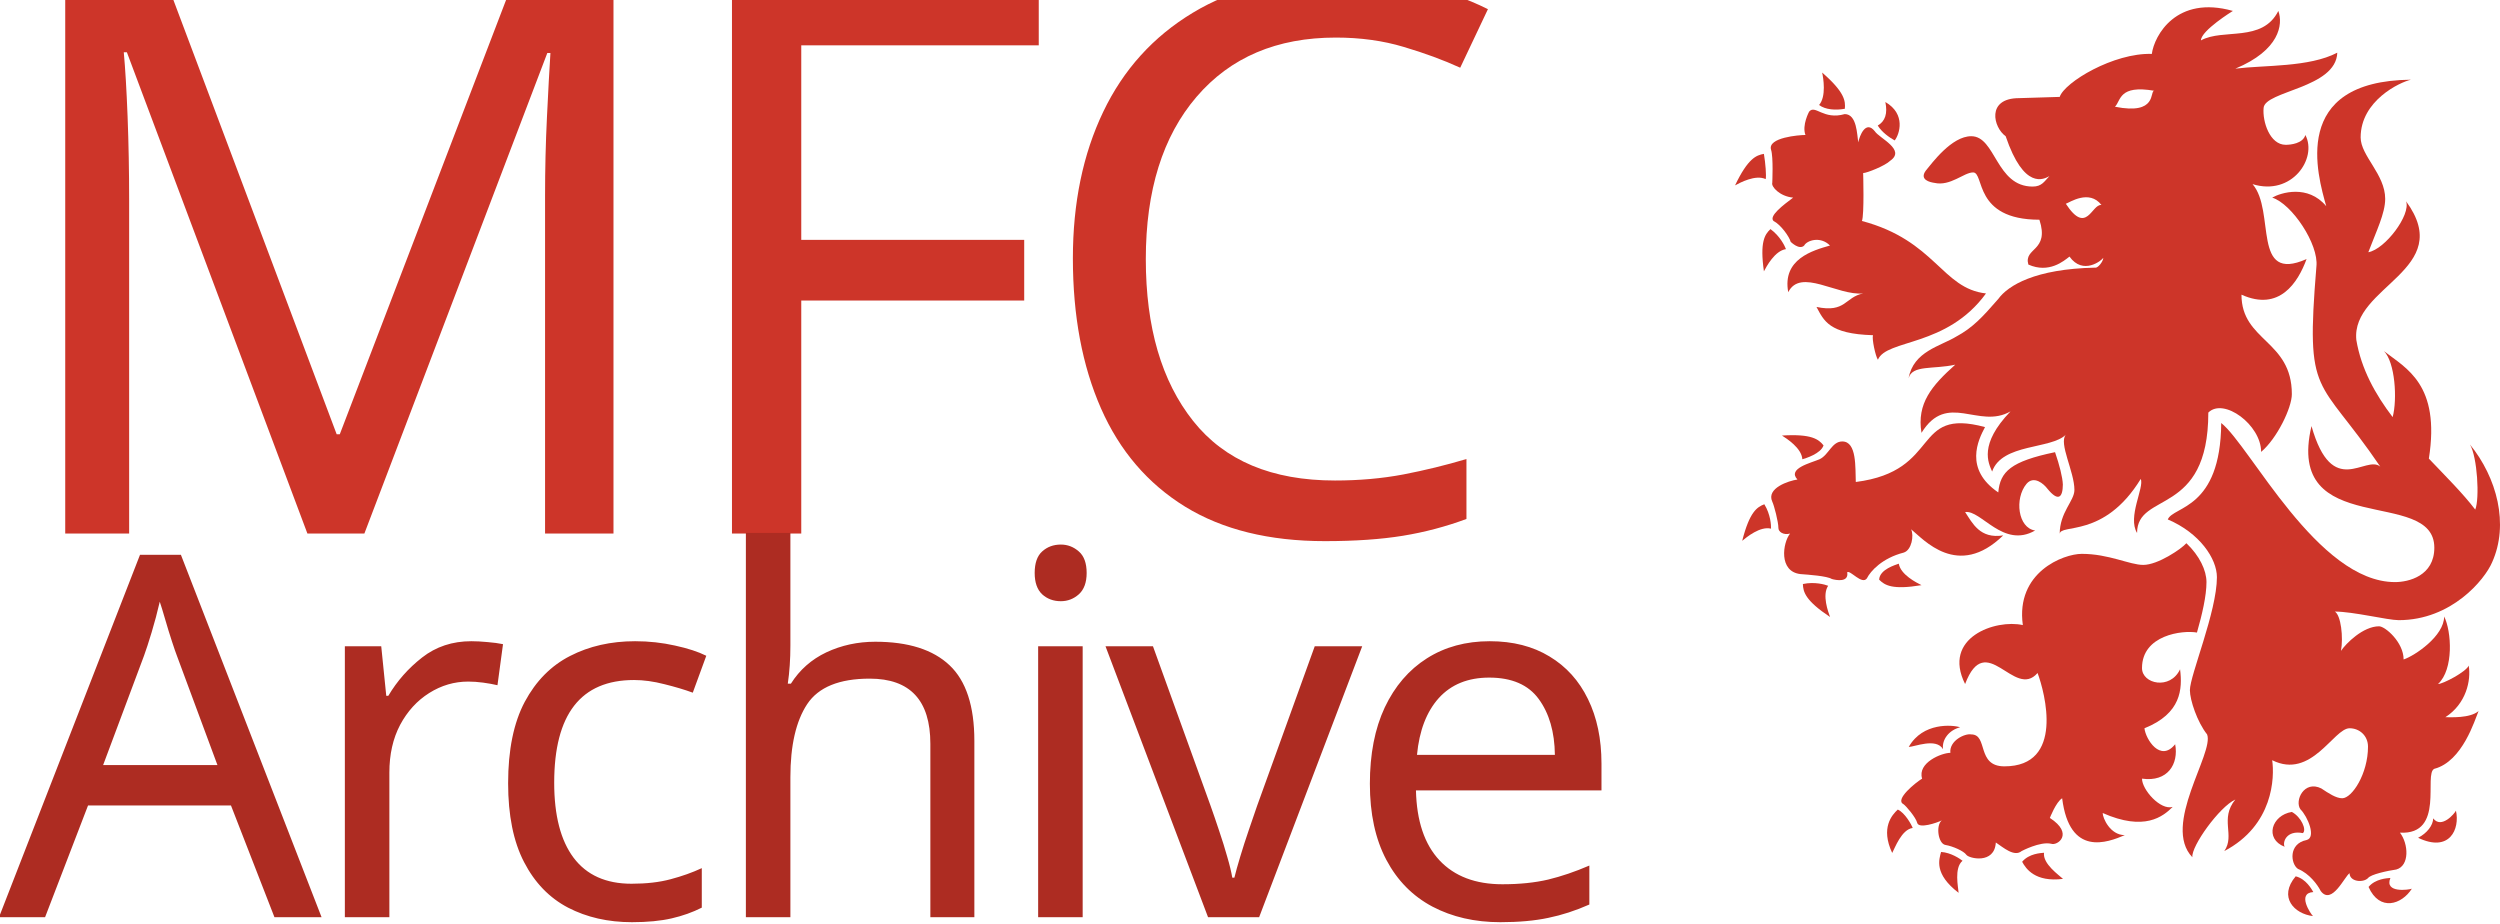
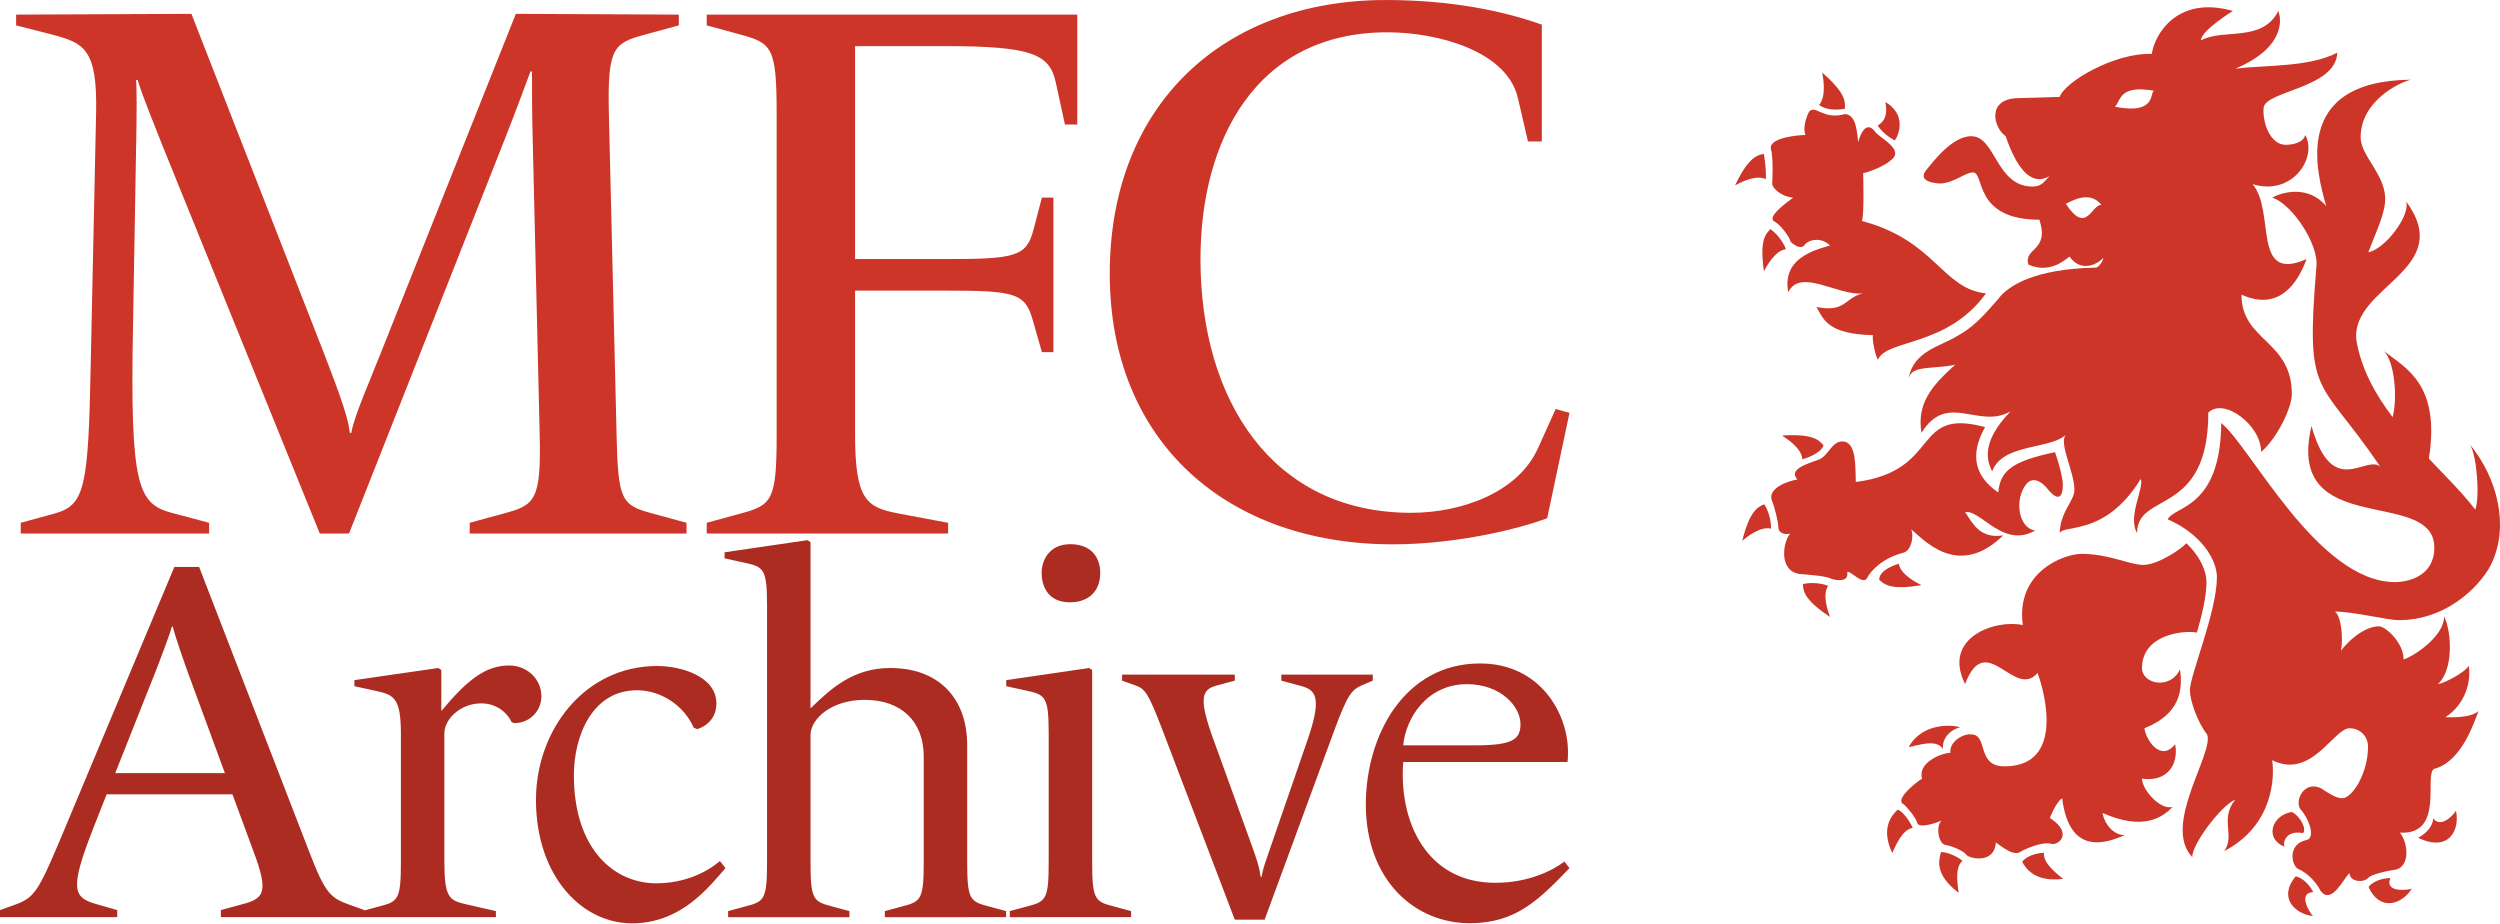
<svg xmlns="http://www.w3.org/2000/svg" width="1387.091" height="512.313" viewBox="0 0 367.001 135.549" version="1.1" id="svg1">
  <defs id="defs1" />
  <g id="layer1" transform="translate(-14.93692,-64.51699)">
    <g id="g1" transform="translate(-1.537188,8.992416)">
      <g id="g2" transform="matrix(1.627496,0,0,1.627496,-35.08993,-6.641366)" style="stroke-width:0.614">
-         <text xml:space="preserve" style="font-style:normal;font-variant:normal;font-weight:normal;font-stretch:normal;font-size:69.345px;line-height:1.1;font-family:'LeMonde Livre';-inkscape-font-specification:'LeMonde Livre';letter-spacing:-2.756px;fill:#cd3529;fill-opacity:1;stroke-width:0.922;stroke-linecap:round" x="30.849" y="86.323" id="text1">
-           <tspan id="tspan1" style="fill:#cd3529;fill-opacity:1;stroke-width:0.922" x="30.849" y="86.323">MFC</tspan>
-         </text>
-         <text xml:space="preserve" style="font-style:normal;font-variant:normal;font-weight:normal;font-stretch:normal;font-size:45.586px;line-height:1.1;font-family:'LeMonde Livre';-inkscape-font-specification:'LeMonde Livre';letter-spacing:-1.812px;fill:#ad2c22;fill-opacity:1;stroke-width:0.922;stroke-linecap:round" x="31.592" y="120.925" id="text2">
-           <tspan id="tspan2" style="fill:#ad2c22;fill-opacity:1;stroke-width:0.922" x="31.592" y="120.925">Archive</tspan>
-         </text>
+         <path d="M 92.914,40.486 V 39.515 L 78.212,39.446 66.008,70.096 c -0.901,2.288 -2.427,5.756 -2.635,7.143 H 63.234 C 63.095,75.574 61.639,72.038 60.945,70.166 L 48.949,39.446 33.138,39.515 v 0.971 l 3.259,0.832 c 2.843,0.763 4.091,1.248 3.953,7.143 L 39.864,71.136 c -0.208,11.165 -0.555,12.621 -3.259,13.384 l -3.051,0.832 v 0.971 h 16.99 v -0.971 l -3.398,-0.901 c -2.982,-0.832 -3.745,-2.288 -3.467,-16.782 l 0.277,-15.949 c 0.069,-3.121 0.069,-5.686 0,-6.31 h 0.139 c 0.485,1.595 1.456,3.883 2.288,6.033 l 14.146,34.881 h 2.635 L 77.242,50.679 c 0.901,-2.288 1.803,-4.715 2.288,-6.033 h 0.139 c 0,1.942 0,3.814 0.069,6.31 l 0.624,26.421 c 0.139,5.964 -0.416,6.38 -3.259,7.143 l -3.051,0.832 v 0.971 h 19.555 v -0.971 l -3.051,-0.832 c -2.843,-0.763 -3.121,-1.179 -3.259,-7.143 L 86.603,48.46 c -0.139,-5.964 0.416,-6.38 3.259,-7.143 z m 35.939,8.946 V 39.515 H 95.428 v 0.971 l 3.051,0.832 c 2.843,0.763 3.259,1.179 3.259,7.143 v 28.917 c 0,5.964 -0.416,6.38 -3.259,7.143 l -3.051,0.832 v 0.971 h 21.774 v -0.971 l -4.438,-0.832 c -2.913,-0.555 -3.953,-1.179 -3.953,-7.143 v -12.968 h 8.044 c 6.38,0 7.281,0.208 7.975,2.635 l 0.832,2.913 h 1.04 V 56.019 h -1.04 l -0.763,2.913 c -0.624,2.427 -1.664,2.635 -8.044,2.635 h -8.044 V 42.358 h 8.113 c 7.767,0 9.431,0.693 9.986,3.259 l 0.832,3.814 z m 44.399,26.005 -1.248,-0.347 -1.595,3.537 c -1.803,4.022 -6.935,5.825 -11.442,5.825 -12.552,0 -19.001,-10.194 -19.001,-22.884 0,-10.679 4.993,-20.457 16.851,-20.457 4.507,0 10.818,1.664 11.789,5.964 l 0.901,3.883 h 1.248 v -10.54 c -3.537,-1.248 -8.183,-2.219 -14.077,-2.219 -14.632,0 -24.895,9.431 -24.895,24.687 0,15.256 10.679,24.41 25.519,24.41 5.894,0 11.581,-1.456 13.938,-2.358 z" id="text1" style="-inkscape-font-specification:'LeMonde Livre';fill:#cd3529;stroke-width:0.922;stroke-linecap:round" aria-label="MFC" />
+         <path d="m 64.55,120.925 v -0.638 l -1.276,-0.456 c -1.778,-0.638 -2.234,-1.003 -3.692,-4.787 L 49.644,89.334 h -2.234 L 37.062,114.042 c -1.96,4.65 -2.325,5.151 -4.103,5.789 l -1.276,0.456 v 0.638 h 10.576 v -0.638 l -1.915,-0.547 c -2.051,-0.593 -2.416,-1.322 -0.228,-6.883 l 1.185,-3.009 h 11.351 l 1.915,5.197 c 1.368,3.647 0.912,4.194 -0.957,4.695 L 51.604,120.287 v 0.638 z M 51.969,107.933 h -9.892 l 3.692,-9.299 c 0,0 1.276,-3.282 1.413,-3.92 h 0.091 c 0.137,0.729 1.276,3.92 1.276,3.92 z m 28.548,-6.929 c 0,-1.55 -1.276,-2.781 -2.917,-2.781 -2.143,0 -3.829,1.368 -6.063,4.057 h -0.046 v -3.647 l -0.274,-0.182 -7.567,1.094 v 0.547 l 1.869,0.41 c 1.687,0.365 2.325,0.593 2.325,3.92 v 11.488 c 0,3.328 -0.228,3.601 -1.823,4.012 l -1.687,0.456 v 0.547 h 12.08 v -0.547 l -2.598,-0.593 c -1.595,-0.365 -2.051,-0.547 -2.051,-3.875 v -11.579 c 0,-1.231 1.413,-2.69 3.328,-2.69 1.276,0 2.279,0.729 2.735,1.687 l 0.228,0.091 c 1.276,0.046 2.462,-1.003 2.462,-2.416 z m 16.605,15.499 -0.501,-0.638 c -1.231,1.048 -3.237,2.006 -5.744,2.006 -3.784,0 -7.43,-3.054 -7.43,-9.755 0,-3.51 1.641,-7.658 5.698,-7.658 2.143,0 4.239,1.368 5.106,3.373 l 0.319,0.137 c 0.866,-0.274 1.732,-1.003 1.732,-2.325 0,-2.462 -3.237,-3.373 -5.334,-3.373 -6.564,0 -10.941,5.789 -10.941,12.08 0,6.975 4.285,11.396 9.117,11.123 4.103,-0.228 6.428,-3.191 7.977,-4.969 z m 25.312,4.422 v -0.547 l -1.687,-0.456 c -1.595,-0.41 -1.823,-0.684 -1.823,-4.012 V 105.426 c 0,-4.331 -2.644,-6.975 -6.929,-6.975 -3.328,0 -5.334,1.823 -7.157,3.601 h -0.046 V 87.101 l -0.274,-0.182 -7.476,1.094 v 0.547 l 1.869,0.41 c 1.687,0.365 1.96,0.593 1.96,3.92 v 23.021 c 0,3.328 -0.228,3.601 -1.823,4.012 l -1.687,0.456 v 0.547 h 10.941 v -0.547 l -1.687,-0.456 c -1.595,-0.41 -1.823,-0.684 -1.823,-4.012 v -11.396 c 0,-1.504 1.915,-3.191 4.878,-3.191 3.328,0 5.334,1.96 5.334,5.106 v 9.482 c 0,3.328 -0.228,3.601 -1.823,4.012 l -1.687,0.456 v 0.547 z m 8.491,-31.044 c 0,-1.55 -0.957,-2.598 -2.69,-2.598 -1.96,0 -2.598,1.504 -2.598,2.598 0,1.094 0.501,2.644 2.553,2.644 1.687,0 2.735,-1.003 2.735,-2.644 z m 2.781,31.044 v -0.547 l -1.687,-0.456 c -1.595,-0.41 -1.823,-0.684 -1.823,-4.012 V 98.634 l -0.274,-0.182 -7.476,1.094 v 0.547 l 1.869,0.41 c 1.687,0.365 1.96,0.593 1.96,3.92 v 11.488 c 0,3.328 -0.228,3.601 -1.823,4.012 l -1.687,0.456 v 0.547 z m 21.802,-21.334 v -0.547 h -8.251 v 0.547 l 1.687,0.456 c 1.413,0.365 2.051,0.957 0.638,5.014 l -3.1,8.98 c -0.684,2.006 -0.866,2.416 -1.003,3.237 h -0.091 c -0.091,-0.775 -0.274,-1.413 -0.912,-3.145 l -3.282,-9.072 c -1.413,-3.829 -1.14,-4.65 0.182,-5.014 l 1.687,-0.456 V 99.044 H 132.896 v 0.547 l 1.14,0.41 c 0.957,0.319 1.231,0.729 2.507,4.057 l 6.519,17.095 h 2.69 l 6.291,-17.095 c 1.231,-3.328 1.595,-3.647 2.507,-4.057 z m 17.744,16.912 -0.456,-0.593 c -1.094,0.821 -3.237,1.915 -6.245,1.915 -6.108,0 -8.707,-5.379 -8.297,-10.895 h 14.815 c 0.046,-0.274 0.046,-0.593 0.046,-0.912 0,-3.465 -2.507,-7.977 -7.932,-7.977 -6.838,0 -10.302,6.519 -10.302,12.718 0,6.747 4.331,10.713 9.391,10.713 4.194,0 6.291,-2.188 8.98,-4.969 z m -4.422,-12.992 c 0,1.368 -0.684,1.915 -4.057,1.915 h -6.519 c 0.228,-2.462 2.143,-5.516 5.744,-5.516 3.054,0 4.832,2.006 4.832,3.601 z" id="text2" style="-inkscape-font-specification:'LeMonde Livre';fill:#ad2c22;stroke-width:0.922;stroke-linecap:round" aria-label="Archive" />
      </g>
      <g fill-rule="evenodd" clip-rule="evenodd" id="g46" transform="matrix(1.100274,0,0,1.100274,220.7293,18.51153)" style="stroke-width:3.119">
        <path d="m 89.589,98.285 c -0.035,-0.955 -0.45,-2.605 -1.042,-4.316 -5.9,1.229 -7.327,2.586 -7.573,5.371 -4.59,-3.113 -2.684,-7.005 -1.769,-8.717 -9.867,-2.673 -5.688,5.85 -17.242,7.324 -0.082,-1.885 0.163,-5.408 -1.803,-5.408 -1.394,0 -1.803,1.801 -3.032,2.375 -1.147,0.491 -4.344,1.229 -2.951,2.704 -1.147,0.164 -4.179,1.146 -3.359,2.949 0.246,0.494 0.819,2.705 0.819,3.525 0,0.49 0.656,0.982 1.557,0.736 -0.982,1.229 -1.557,5.08 1.394,5.408 1.065,0.082 3.523,0.246 4.179,0.656 0.574,0.164 2.294,0.49 2.049,-0.902 0.41,-0.326 1.967,1.721 2.623,0.82 0.491,-0.984 2.048,-2.705 4.917,-3.443 1.065,-0.326 1.394,-2.293 0.983,-3.113 1.638,1.312 6.227,6.721 12.29,0.82 -3.113,0.492 -4.096,-1.639 -5.079,-3.113 2.131,-0.328 5.079,4.916 9.341,2.459 -2.294,-0.328 -2.786,-4.262 -1.147,-6.229 0.983,-1.146 2.294,0 2.786,0.656 1.473,1.803 2.047,1.149 2.059,-0.562 z" fill="#cc222d" id="path34" style="fill:#cd3529;fill-opacity:1;stroke-width:3.119" />
        <path d="m 64.913,81.64 c 1.147,-2.786 9.177,-1.639 14.421,-8.849 -5.899,-0.656 -6.719,-7.047 -16.552,-9.669 0.328,-0.819 0.163,-6.392 0.163,-6.392 0.493,0 2.95,-0.983 3.606,-1.64 2.131,-1.475 -1.434,-2.99 -2.048,-3.933 -1.23,-1.558 -2.049,0.655 -2.212,1.476 -0.165,-0.984 -0.165,-3.771 -1.803,-3.771 -2.868,0.821 -3.934,-1.31 -4.752,-0.326 0,0 -0.983,1.802 -0.492,3.113 -0.819,0 -5.081,0.328 -4.588,1.966 0.327,0.983 0.163,4.425 0.163,4.425 -0.163,0.491 0.984,1.803 2.786,1.967 -1.311,0.983 -3.276,2.458 -2.622,3.114 0.983,0.491 2.13,2.131 2.293,2.785 0,0 1.148,1.147 1.803,0.492 0.328,-0.655 2.131,-1.311 3.442,0 -2.295,0.656 -6.393,1.803 -5.572,6.228 1.639,-3.278 6.555,0.492 9.996,0.165 -2.458,0.491 -2.294,2.623 -6.227,1.802 0.983,1.803 1.639,3.606 7.539,3.77 -0.165,0.491 0.328,2.786 0.656,3.277 z m 38.675,21.305 c 0.738,-1.803 7.049,-1.311 7.131,-12.865 3.852,3.031 12.865,21.224 23.189,21.224 1.803,0 5.244,-0.82 5.244,-4.59 0,-8.193 -19.994,-0.982 -16.389,-16.225 2.785,9.834 7.211,3.769 9.178,5.409 -8.357,-12.292 -9.996,-8.85 -8.521,-26.714 0.328,-2.95 -3.277,-8.359 -5.9,-9.178 1.146,-0.655 4.754,-1.802 7.211,1.146 -1.146,-4.097 -4.916,-16.715 11.309,-16.88 -1.475,0.328 -6.719,2.787 -6.719,7.703 0,2.458 3.275,4.917 3.275,8.194 0,1.922 -1.164,4.265 -2.252,7.125 2.252,-0.405 5.695,-4.994 5.039,-6.797 6.721,9.177 -7.375,11.308 -6.637,18.505 0.648,3.861 2.523,7.24 4.846,10.291 0.645,-2.41 0.316,-7.328 -1.158,-8.803 2.949,2.294 7.553,4.423 5.988,14.339 2.295,2.41 4.543,4.639 6.189,6.803 0.605,-1.475 0.277,-7.047 -0.705,-8.686 3.604,4.426 5.244,10.653 2.949,15.733 -0.984,2.295 -5.408,7.703 -12.455,7.703 -1.477,0 -6.064,-1.146 -8.523,-1.146 0.82,0.49 1.148,3.439 0.82,5.244 0.656,-0.984 2.949,-3.279 5.08,-3.279 0.818,0 3.277,2.131 3.277,4.426 1.477,-0.492 5.408,-3.115 5.408,-5.736 0.984,1.967 1.311,7.047 -0.818,9.014 0.656,0 3.77,-1.639 4.096,-2.459 0.328,1.967 -0.326,5.082 -3.113,6.883 0.656,0 3.279,0.166 4.426,-0.818 -0.49,1.146 -2.131,6.719 -5.9,7.703 -1.475,0.656 1.475,8.85 -4.588,8.521 1.146,1.477 1.311,4.426 -0.492,4.916 -1.148,0.164 -3.441,0.656 -3.77,1.148 -0.656,0.656 -2.457,0.49 -2.457,-0.656 -0.656,0.41 -2.377,4.344 -3.854,2.377 -0.408,-0.82 -1.514,-2.336 -3.031,-2.949 -0.982,-0.656 -1.311,-3.359 1.146,-3.854 1.312,-0.326 0.166,-3.113 -0.818,-4.096 -0.818,-1.146 0.492,-3.934 2.785,-2.785 0.984,0.654 1.969,1.309 2.787,1.309 1.311,0 3.441,-3.275 3.441,-6.881 0,-1.477 -1.146,-2.459 -2.457,-2.459 -2.131,0 -5.082,6.883 -10.326,4.262 0.328,2.293 0.164,8.686 -6.391,12.125 1.475,-2.129 -0.656,-4.26 1.475,-6.881 -2.131,0.984 -5.9,6.227 -5.736,7.703 -4.098,-4.262 2.949,-13.932 1.967,-16.389 -1.312,-1.641 -2.295,-4.59 -2.295,-5.9 0,-1.967 3.605,-10.488 3.605,-15.078 10e-4,-2.458 -2.294,-5.897 -6.556,-7.702 z" fill="#cd3529" id="path36" style="stroke-width:3.119" />
        <path d="m 70.156,143.426 c 0.206,0.82 2.623,0 3.278,-0.328 -0.82,0.656 -0.492,3.115 0.491,3.277 0.984,0.164 2.458,0.818 2.786,1.312 0.328,0.49 3.769,1.311 3.934,-1.641 0.982,0.656 2.458,1.969 3.441,1.146 0,0 2.459,-1.309 3.934,-0.98 0.819,0.326 3.114,-1.312 -0.164,-3.443 0,0 0.819,-2.129 1.64,-2.623 0.982,7.869 6.063,5.9 8.358,4.918 -1.967,0 -2.95,-2.295 -2.95,-2.949 5.571,2.457 8.03,0.49 9.341,-0.818 -1.639,0.49 -4.096,-2.297 -4.096,-3.77 3.439,0.49 4.916,-1.969 4.424,-4.59 -1.967,2.459 -3.932,-0.656 -4.098,-2.131 4.918,-1.967 5.082,-5.244 4.754,-7.867 -1.312,2.787 -5.08,1.967 -5.08,-0.164 0,-4.424 5.408,-5.08 7.332,-4.74 0.693,-2.426 1.271,-4.895 1.271,-6.73 0,-1.557 -0.92,-3.512 -2.68,-5.189 -0.68,0.764 -3.793,2.895 -5.76,2.895 -1.803,0 -4.59,-1.475 -8.195,-1.475 -2.459,0 -8.85,2.457 -7.867,9.504 -3.605,-0.818 -10.816,1.639 -7.703,7.867 2.785,-7.375 6.556,2.131 9.669,-1.475 0.982,2.623 3.604,12.455 -4.425,12.455 -3.77,0 -2.131,-4.26 -4.425,-4.26 -0.819,-0.166 -2.95,0.818 -2.786,2.457 -1.147,0 -4.425,1.312 -3.769,3.443 -0.821,0.49 -3.688,2.785 -2.5,3.398 0.371,0.247 1.681,1.804 1.845,2.501 z m -2.458,-34.58 c -0.409,0.164 -2.541,0.736 -2.622,2.131 0.738,0.736 1.721,1.393 5.654,0.736 -0.656,-0.328 -2.786,-1.393 -3.032,-2.867 z m -9.423,2.949 c -0.411,-0.16 -1.803,-0.572 -3.371,-0.234 0.035,1.043 0.306,2.193 3.626,4.4 -0.255,-0.688 -1.084,-2.92 -0.255,-4.166 z m -7.62,-7.619 c 0.014,-0.441 -0.056,-1.893 -0.896,-3.258 -0.972,0.377 -1.968,1.014 -2.951,4.879 0.563,-0.469 2.397,-1.992 3.847,-1.621 z m 4.178,-9.261 c 0.424,-0.121 2.458,-0.737 2.827,-1.85 -0.657,-0.808 -1.569,-1.562 -5.548,-1.314 0.619,0.394 2.628,1.672 2.721,3.164 z M 52.645,66.879 c -0.154,-0.414 -0.771,-1.727 -2.067,-2.673 -0.754,0.721 -1.433,1.687 -0.874,5.635 0.343,-0.648 1.461,-2.752 2.941,-2.962 z m -2.704,-9.342 c 0.101,-0.429 -0.024,-2.119 -0.239,-3.369 -1.028,0.181 -2.13,0.609 -3.85,4.206 0.644,-0.348 2.74,-1.482 4.089,-0.837 z m 7.125,-9.89 c 0.837,0.643 2.232,0.724 3.435,0.505 0.1,-1.039 -0.02,-2.214 -3.028,-4.832 0.163,0.715 0.574,3.201 -0.407,4.327 z m 7.825,2.746 c 0.554,0.887 1.536,1.584 2.262,1.984 0.646,-0.819 1.529,-3.514 -1.246,-5.128 0.315,1.532 -0.012,2.556 -1.016,3.144 z" fill="#cd3529" id="path38" style="stroke-width:3.119" />
        <path d="m 73.598,133.594 c -0.163,-1.312 0.82,-2.541 2.284,-2.92 -0.99,-0.326 -4.987,-0.688 -6.855,2.625 0.732,-0.004 3.67,-1.264 4.571,0.295 z m -4.043,10.515 c -0.148,-0.416 -1.038,-2.037 -1.99,-2.455 -0.765,0.709 -2.326,2.428 -0.745,5.787 0.352,-0.644 1.251,-3.142 2.735,-3.332 z m 6.649,4.377 c -0.348,-0.271 -1.531,-1.09 -2.863,-1.178 -0.265,1.008 -0.972,2.92 2.34,5.455 -0.047,-0.73 -0.628,-3.322 0.523,-4.277 z m 10.871,-1.07 c -0.44,0.039 -2.004,0.107 -2.917,1.203 0.493,0.918 1.731,2.756 5.452,2.283 -0.532,-0.504 -2.725,-2.002 -2.535,-3.486 z m 46.216,3.361 c -0.439,0.037 -2.004,0.105 -2.916,1.201 1.484,3.328 4.434,2.346 5.779,0.234 -0.361,0.145 -3.72,0.638 -2.863,-1.435 z M 139,142.826 c -0.01,0.928 -0.832,1.992 -2.014,2.592 4.215,2.023 5.605,-1.178 5.049,-3.619 -0.152,0.359 -1.939,2.486 -3.035,1.027 z m -15.992,9.834 c -0.229,-0.379 -0.969,-1.758 -2.354,-2.1 -2.35,2.785 -0.18,5.014 2.307,5.305 -0.289,-0.263 -2.193,-3.072 0.047,-3.205 z m -1.395,-7.865 c 0.537,-0.428 -0.215,-2.148 -1.471,-2.826 -2.705,0.434 -3.688,3.588 -0.965,4.648 -0.306,-0.609 0.235,-2.252 2.436,-1.822 z M 71.304,56.402 c 0.819,-0.984 3.441,-4.589 6.063,-4.589 3.278,0 3.278,6.719 8.194,6.719 1.229,0 1.557,-0.696 2.233,-1.392 -0.758,0.41 -3.38,1.885 -5.837,-5.327 -1.64,-1.147 -2.624,-5.08 1.801,-5.08 l 5.409,-0.165 c 0.654,-1.966 7.21,-5.9 12.292,-5.735 0.328,-2.459 3.277,-7.867 10.816,-5.735 0,0 -4.262,2.622 -4.262,3.932 2.949,-1.639 8.193,0.328 10.326,-3.932 0.654,1.801 0.164,5.244 -5.736,7.702 3.932,-0.491 9.832,-0.164 13.602,-2.131 -0.162,4.753 -9.67,5.082 -9.832,7.375 -0.166,1.803 0.818,4.916 2.949,4.916 0.656,0 2.295,-0.163 2.623,-1.31 1.639,3.113 -1.803,8.194 -7.047,6.556 3.113,3.604 -0.166,13.274 7.209,9.996 -1.146,3.114 -3.604,7.047 -8.686,4.753 0,6.228 6.721,6.063 6.721,13.275 0,1.803 -1.967,5.9 -4.098,7.703 0,-3.605 -4.998,-7.293 -7.047,-5.246 0,13.932 -9.506,10.489 -9.506,16.063 -1.311,-2.131 0.982,-6.066 0.492,-7.213 -4.917,8.031 -10.817,5.9 -10.817,7.375 0,-2.949 1.966,-4.426 1.966,-5.9 0,-2.457 -2.131,-6.227 -1.147,-7.375 -1.967,1.968 -8.522,1.147 -9.833,4.917 -0.493,-1.148 -1.803,-3.606 2.458,-8.031 -4.261,2.458 -8.441,-2.704 -11.882,2.868 -0.656,-3.934 1.393,-6.31 4.506,-9.096 -2.95,0.656 -5.736,0 -6.227,1.803 0.655,-3.606 4.261,-4.26 6.392,-5.572 2.131,-1.147 3.441,-2.541 5.572,-4.998 1.311,-1.803 4.917,-4.016 12.947,-4.18 0.329,0.083 1.064,-0.82 1.064,-1.311 -0.164,0.328 -2.704,2.376 -4.507,-0.165 -0.738,0.574 -2.728,2.294 -5.489,1.065 -0.656,-2.294 2.867,-1.72 1.474,-5.982 -8.849,0 -7.292,-6.31 -8.849,-6.31 -1.23,0 -3.032,1.884 -5.162,1.393 -0.573,-0.079 -2.046,-0.407 -1.145,-1.636 z M 101.787,45.75 c -4.754,-0.82 -4.426,1.311 -5.245,2.13 5.737,1.147 4.589,-2.13 5.245,-2.13 z M 94.74,60.991 c -1.64,-2.131 -4.262,-0.328 -4.753,-0.165 2.786,4.262 3.441,0 4.753,0.165 z" fill="#cd3529" id="path40" style="stroke-width:3.119" />
      </g>
    </g>
  </g>
</svg>
